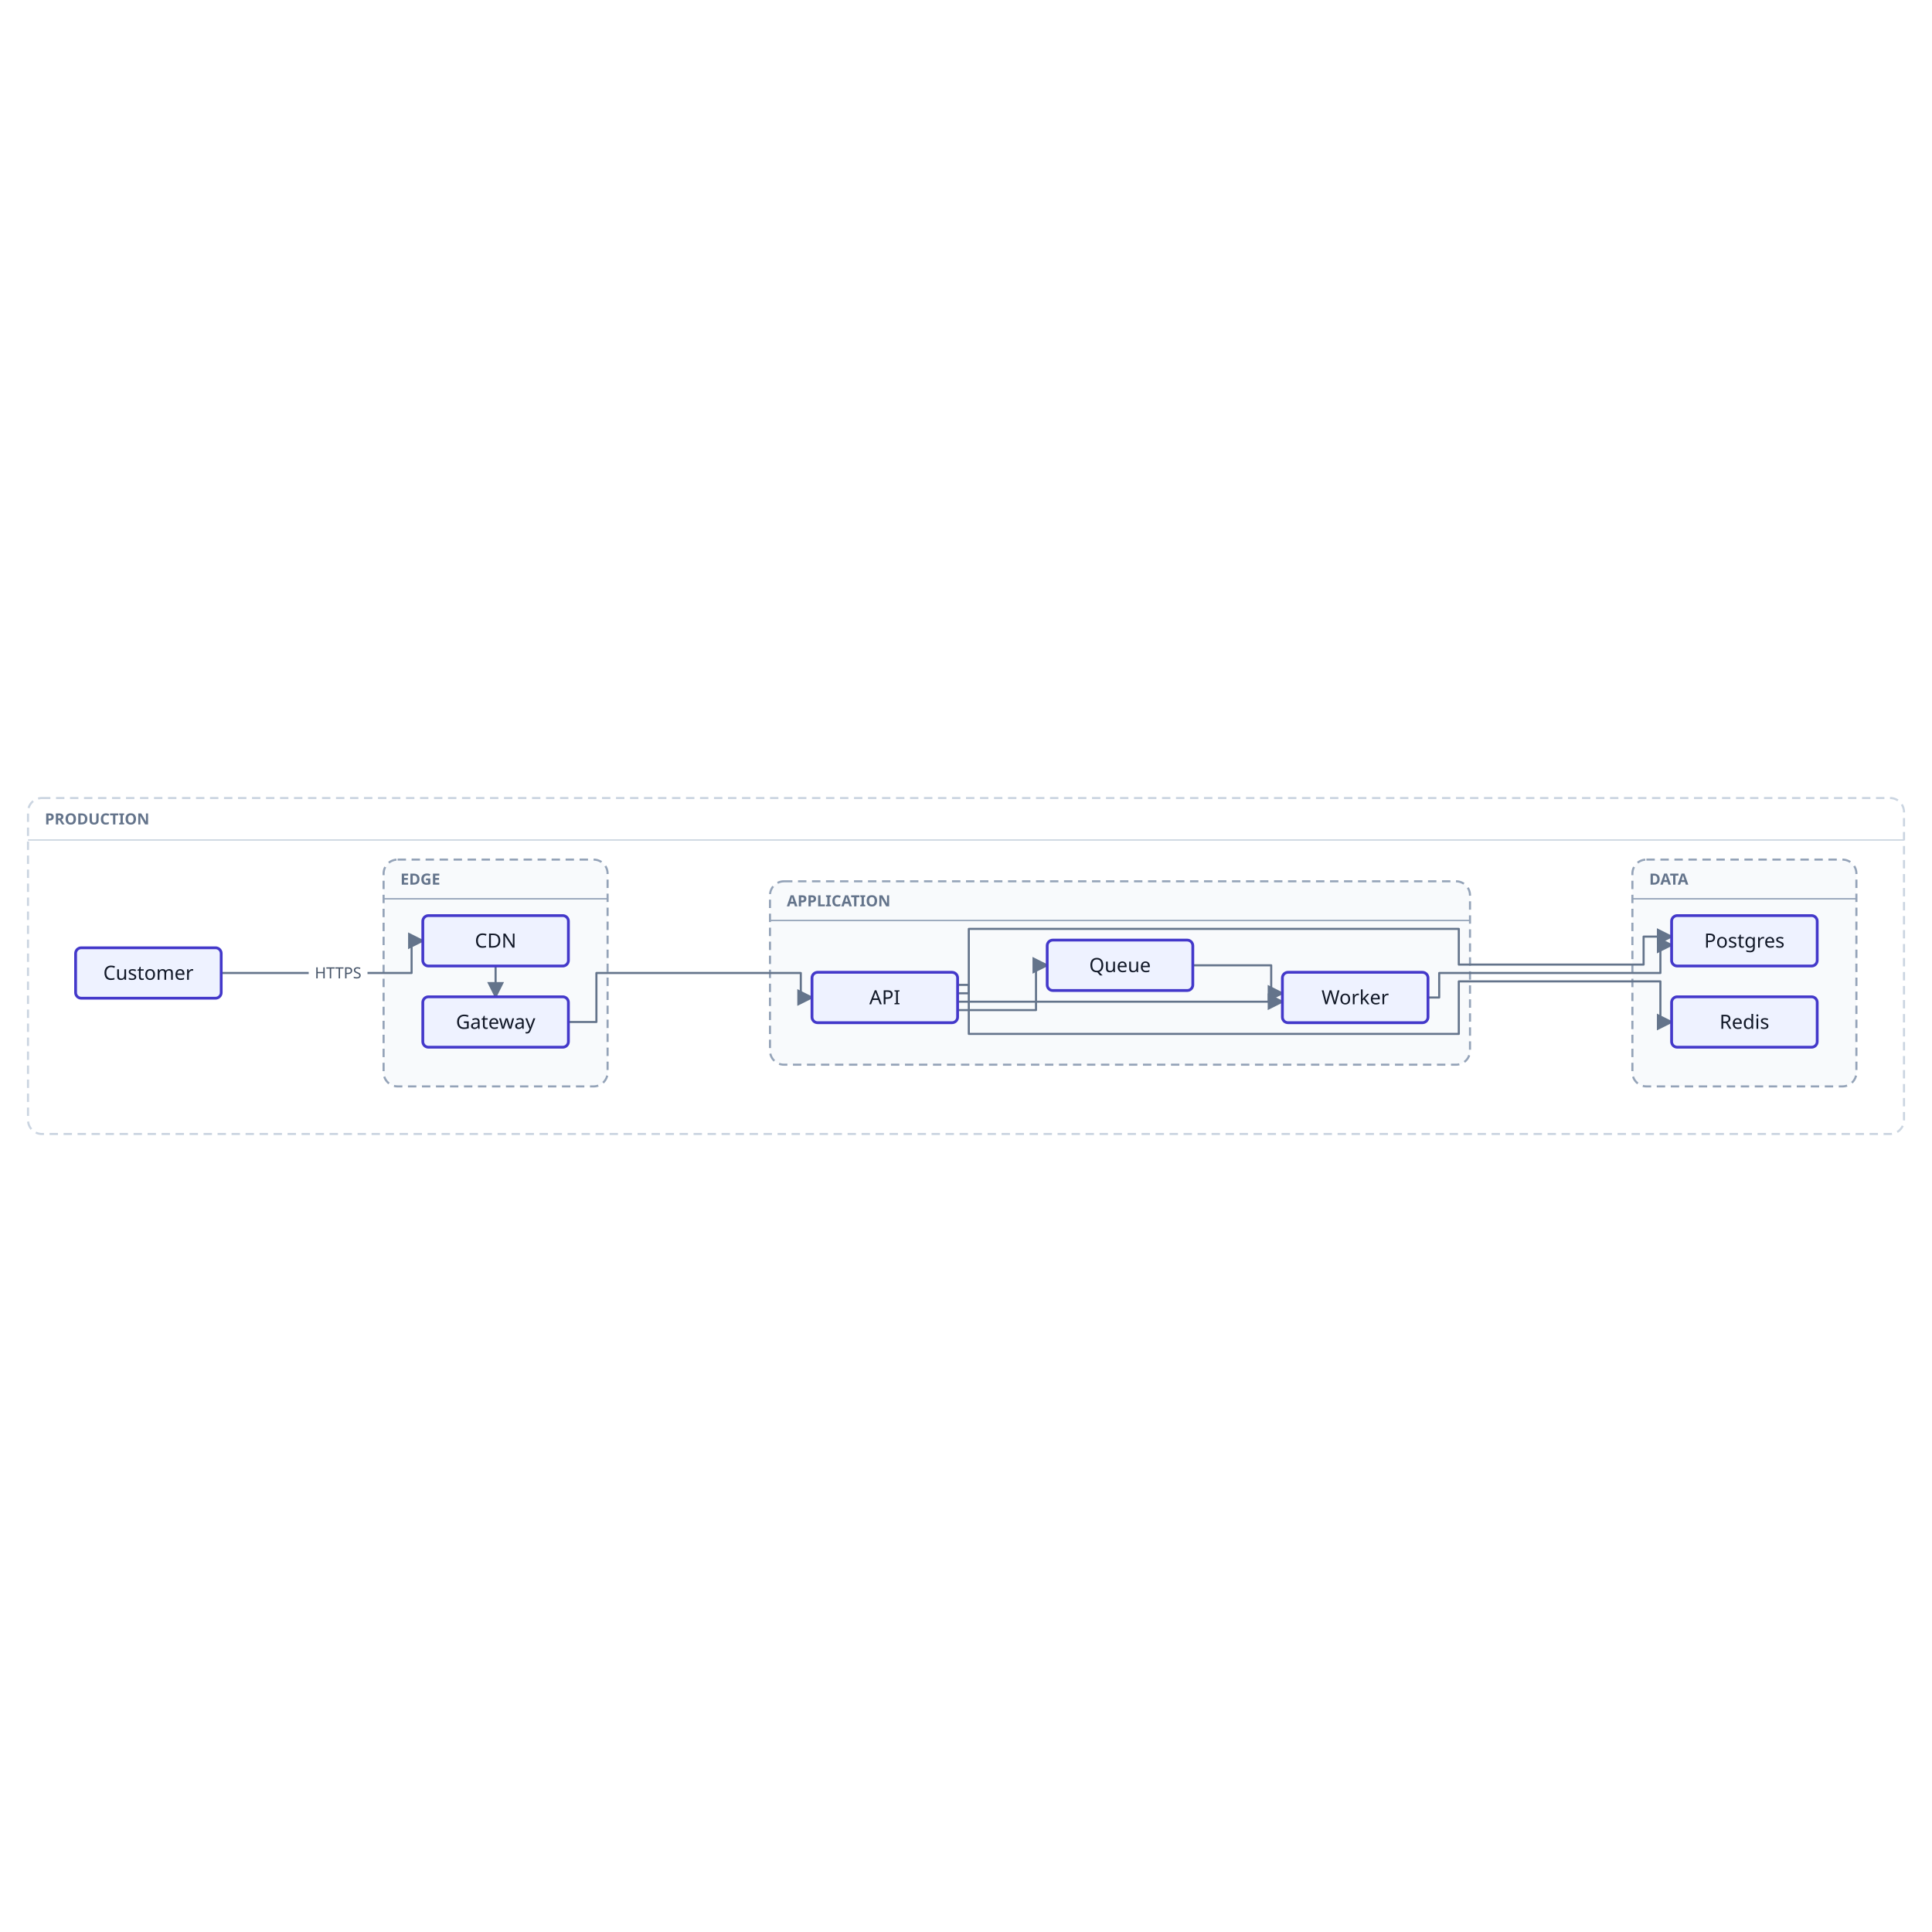
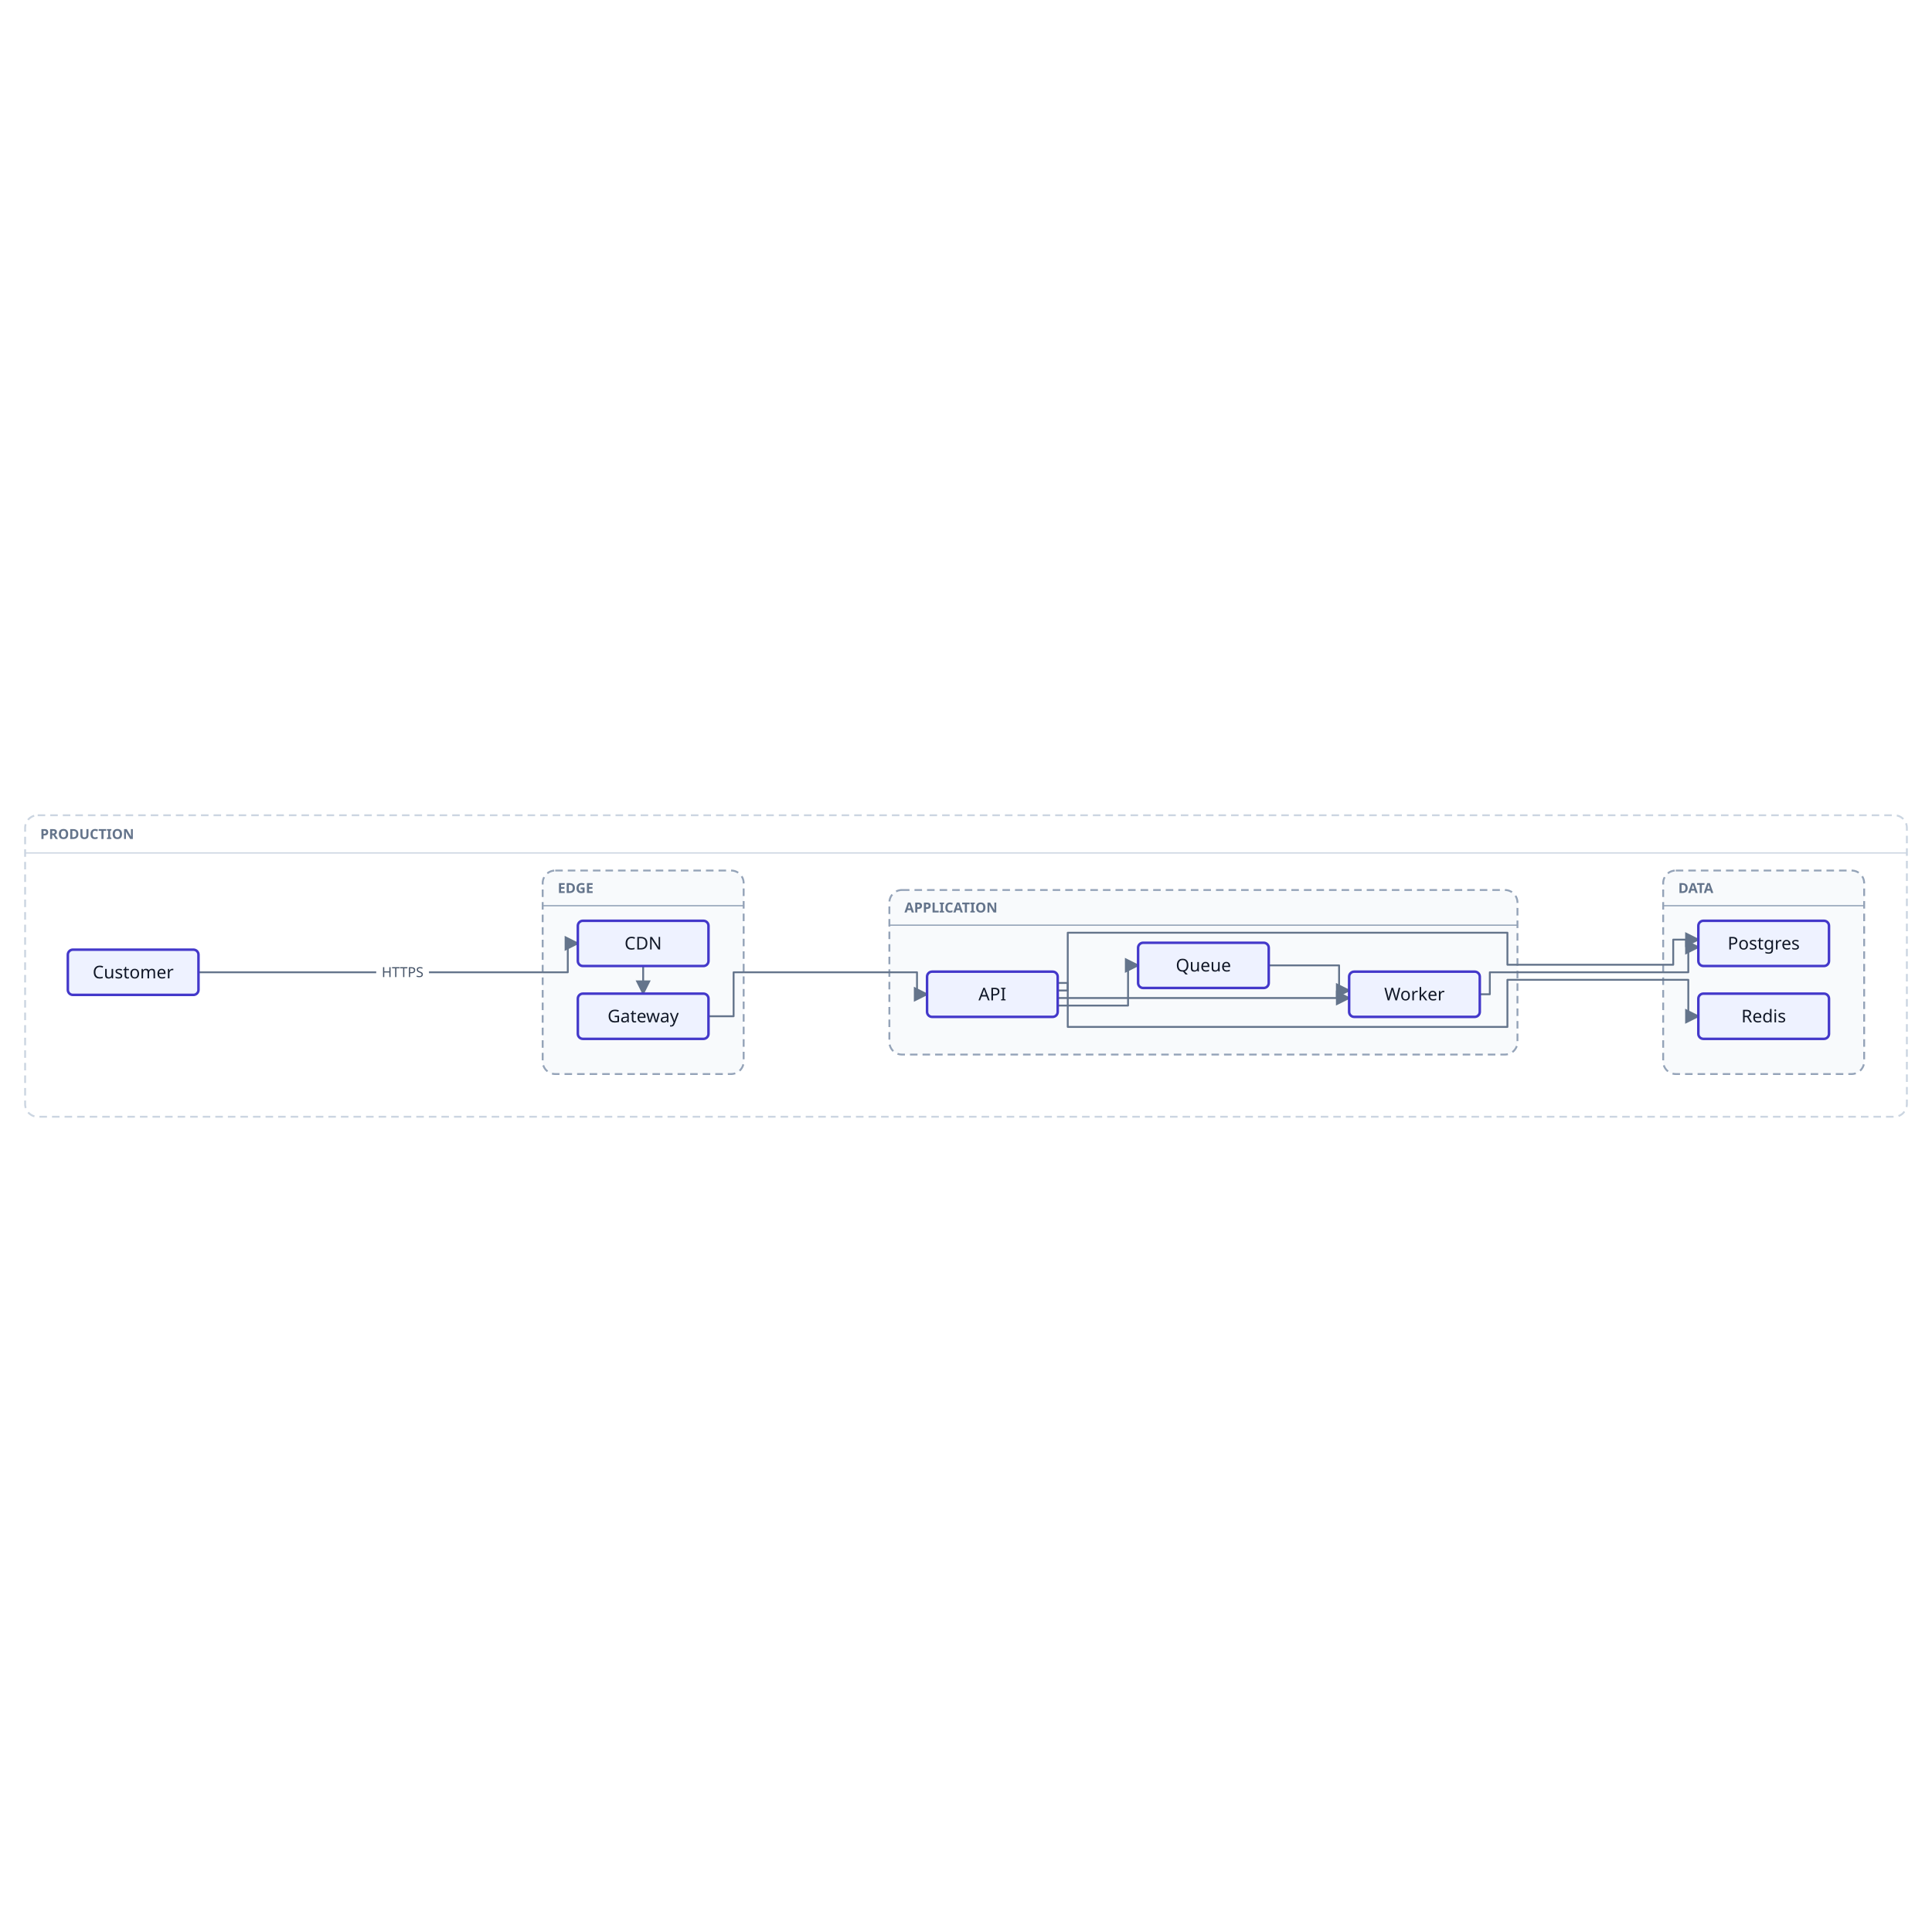
- <svg xmlns="http://www.w3.org/2000/svg" width="720" height="720" viewBox="0 0 1380 1380">
+ <svg xmlns="http://www.w3.org/2000/svg" width="720" height="720" viewBox="0 0 1538 1538">
  <defs>
    <marker id="arrow" markerWidth="8" markerHeight="8" refX="7" refY="4" orient="auto">
      <path d="M0,0 L8,4 L0,8 z" fill="#64748b" />
    </marker>
  </defs>
-   <rect x="0" y="0" width="1380" height="1380" fill="#ffffff" />
-   <g transform="translate(0 550)">
-     <rect x="20" y="20" width="1340" height="240" rx="10" fill="#ffffff" stroke="#cbd5e1" stroke-width="1.5" stroke-dasharray="6 4" />
-     <line x1="20" y1="50" x2="1360" y2="50" stroke="#cbd5e1" stroke-width="1" />
+   <rect x="0" y="0" width="1538" height="1538" fill="#ffffff" />
+   <g transform="translate(0 629)">
+     <rect x="20" y="20" width="1498" height="240" rx="10" fill="#ffffff" stroke="#cbd5e1" stroke-width="1.5" stroke-dasharray="6 4" />
+     <line x1="20" y1="50" x2="1518" y2="50" stroke="#cbd5e1" stroke-width="1" />
    <text x="32" y="35" dominant-baseline="middle" font-family="sans-serif" font-size="11" font-weight="600" fill="#64748b">PRODUCTION</text>
-     <rect x="274" y="64" width="160" height="162" rx="10" fill="#f8fafc" stroke="#94a3b8" stroke-width="1.5" stroke-dasharray="6 4" />
-     <line x1="274" y1="92" x2="434" y2="92" stroke="#94a3b8" stroke-width="1" />
-     <text x="286" y="78" dominant-baseline="middle" font-family="sans-serif" font-size="11" font-weight="600" fill="#64748b">EDGE</text>
-     <rect x="550" y="79.5" width="500" height="131" rx="10" fill="#f8fafc" stroke="#94a3b8" stroke-width="1.5" stroke-dasharray="6 4" />
-     <line x1="550" y1="107.5" x2="1050" y2="107.5" stroke="#94a3b8" stroke-width="1" />
-     <text x="562" y="93.5" dominant-baseline="middle" font-family="sans-serif" font-size="11" font-weight="600" fill="#64748b">APPLICATION</text>
-     <rect x="1166" y="64" width="160" height="162" rx="10" fill="#f8fafc" stroke="#94a3b8" stroke-width="1.5" stroke-dasharray="6 4" />
-     <line x1="1166" y1="92" x2="1326" y2="92" stroke="#94a3b8" stroke-width="1" />
-     <text x="1178" y="78" dominant-baseline="middle" font-family="sans-serif" font-size="11" font-weight="600" fill="#64748b">DATA</text>
-     <polyline points="158,145 274,145 294,145 294,122 302,122" fill="none" stroke="#64748b" stroke-width="1.5" stroke-linecap="round" stroke-linejoin="round" marker-end="url(#arrow)" />
-     <polyline points="354,140 354,162" fill="none" stroke="#64748b" stroke-width="1.5" stroke-linecap="round" stroke-linejoin="round" marker-end="url(#arrow)" />
-     <polyline points="406,180 426,180 426,145 434,145 550,145 572,145 572,162.5 580,162.5" fill="none" stroke="#64748b" stroke-width="1.5" stroke-linecap="round" stroke-linejoin="round" marker-end="url(#arrow)" />
-     <polyline points="684,153.5 692,153.5 692,165.5 908,165.5 908,159.5 916,159.5" fill="none" stroke="#64748b" stroke-width="1.5" stroke-linecap="round" stroke-linejoin="round" marker-end="url(#arrow)" />
-     <polyline points="684,159.5 692,159.5 692,113.5 1042,113.5 1042,139 1050,139 1166,139 1174,139 1174,119 1194,119" fill="none" stroke="#64748b" stroke-width="1.5" stroke-linecap="round" stroke-linejoin="round" marker-end="url(#arrow)" />
-     <polyline points="684,165.5 692,165.5 692,188.5 1042,188.5 1042,151 1050,151 1166,151 1186,151 1186,180 1194,180" fill="none" stroke="#64748b" stroke-width="1.5" stroke-linecap="round" stroke-linejoin="round" marker-end="url(#arrow)" />
-     <polyline points="684,171.5 740,171.5 740,139.5 748,139.5" fill="none" stroke="#64748b" stroke-width="1.5" stroke-linecap="round" stroke-linejoin="round" marker-end="url(#arrow)" />
-     <polyline points="852,139.5 908,139.5 908,165.5 916,165.5" fill="none" stroke="#64748b" stroke-width="1.5" stroke-linecap="round" stroke-linejoin="round" marker-end="url(#arrow)" />
-     <polyline points="1020,162.5 1028,162.5 1028,145 1050,145 1166,145 1186,145 1186,125 1194,125" fill="none" stroke="#64748b" stroke-width="1.5" stroke-linecap="round" stroke-linejoin="round" marker-end="url(#arrow)" />
+     <rect x="432" y="64" width="160" height="162" rx="10" fill="#f8fafc" stroke="#94a3b8" stroke-width="1.5" stroke-dasharray="6 4" />
+     <line x1="432" y1="92" x2="592" y2="92" stroke="#94a3b8" stroke-width="1" />
+     <text x="444" y="78" dominant-baseline="middle" font-family="sans-serif" font-size="11" font-weight="600" fill="#64748b">EDGE</text>
+     <rect x="708" y="79.5" width="500" height="131" rx="10" fill="#f8fafc" stroke="#94a3b8" stroke-width="1.5" stroke-dasharray="6 4" />
+     <line x1="708" y1="107.5" x2="1208" y2="107.5" stroke="#94a3b8" stroke-width="1" />
+     <text x="720" y="93.5" dominant-baseline="middle" font-family="sans-serif" font-size="11" font-weight="600" fill="#64748b">APPLICATION</text>
+     <rect x="1324" y="64" width="160" height="162" rx="10" fill="#f8fafc" stroke="#94a3b8" stroke-width="1.5" stroke-dasharray="6 4" />
+     <line x1="1324" y1="92" x2="1484" y2="92" stroke="#94a3b8" stroke-width="1" />
+     <text x="1336" y="78" dominant-baseline="middle" font-family="sans-serif" font-size="11" font-weight="600" fill="#64748b">DATA</text>
+     <polyline points="158,145 432,145 452,145 452,122 460,122" fill="none" stroke="#64748b" stroke-width="1.5" stroke-linecap="round" stroke-linejoin="round" marker-end="url(#arrow)" />
+     <polyline points="512,140 512,162" fill="none" stroke="#64748b" stroke-width="1.5" stroke-linecap="round" stroke-linejoin="round" marker-end="url(#arrow)" />
+     <polyline points="564,180 584,180 584,145 592,145 708,145 730,145 730,162.5 738,162.5" fill="none" stroke="#64748b" stroke-width="1.5" stroke-linecap="round" stroke-linejoin="round" marker-end="url(#arrow)" />
+     <polyline points="842,153.5 850,153.5 850,165.5 1066,165.5 1066,159.5 1074,159.5" fill="none" stroke="#64748b" stroke-width="1.5" stroke-linecap="round" stroke-linejoin="round" marker-end="url(#arrow)" />
+     <polyline points="842,159.5 850,159.5 850,113.5 1200,113.5 1200,139 1208,139 1324,139 1332,139 1332,119 1352,119" fill="none" stroke="#64748b" stroke-width="1.5" stroke-linecap="round" stroke-linejoin="round" marker-end="url(#arrow)" />
+     <polyline points="842,165.5 850,165.5 850,188.5 1200,188.5 1200,151 1208,151 1324,151 1344,151 1344,180 1352,180" fill="none" stroke="#64748b" stroke-width="1.5" stroke-linecap="round" stroke-linejoin="round" marker-end="url(#arrow)" />
+     <polyline points="842,171.5 898,171.5 898,139.5 906,139.5" fill="none" stroke="#64748b" stroke-width="1.5" stroke-linecap="round" stroke-linejoin="round" marker-end="url(#arrow)" />
+     <polyline points="1010,139.5 1066,139.5 1066,165.5 1074,165.5" fill="none" stroke="#64748b" stroke-width="1.5" stroke-linecap="round" stroke-linejoin="round" marker-end="url(#arrow)" />
+     <polyline points="1178,162.5 1186,162.5 1186,145 1208,145 1324,145 1344,145 1344,125 1352,125" fill="none" stroke="#64748b" stroke-width="1.5" stroke-linecap="round" stroke-linejoin="round" marker-end="url(#arrow)" />
    <rect x="54" y="127" width="104" height="36" rx="4" fill="#eef2ff" stroke="#4338ca" stroke-width="2" />
    <text x="106" y="145" text-anchor="middle" dominant-baseline="middle" font-family="sans-serif" font-size="14" fill="#111827">Customer</text>
-     <rect x="302" y="104" width="104" height="36" rx="4" fill="#eef2ff" stroke="#4338ca" stroke-width="2" />
-     <text x="354" y="122" text-anchor="middle" dominant-baseline="middle" font-family="sans-serif" font-size="14" fill="#111827">CDN</text>
-     <rect x="302" y="162" width="104" height="36" rx="4" fill="#eef2ff" stroke="#4338ca" stroke-width="2" />
-     <text x="354" y="180" text-anchor="middle" dominant-baseline="middle" font-family="sans-serif" font-size="14" fill="#111827">Gateway</text>
-     <rect x="580" y="144.5" width="104" height="36" rx="4" fill="#eef2ff" stroke="#4338ca" stroke-width="2" />
-     <text x="632" y="162.5" text-anchor="middle" dominant-baseline="middle" font-family="sans-serif" font-size="14" fill="#111827">API</text>
-     <rect x="916" y="144.5" width="104" height="36" rx="4" fill="#eef2ff" stroke="#4338ca" stroke-width="2" />
-     <text x="968" y="162.5" text-anchor="middle" dominant-baseline="middle" font-family="sans-serif" font-size="14" fill="#111827">Worker</text>
-     <rect x="1194" y="104" width="104" height="36" rx="4" fill="#eef2ff" stroke="#4338ca" stroke-width="2" />
-     <text x="1246" y="122" text-anchor="middle" dominant-baseline="middle" font-family="sans-serif" font-size="14" fill="#111827">Postgres</text>
-     <rect x="1194" y="162" width="104" height="36" rx="4" fill="#eef2ff" stroke="#4338ca" stroke-width="2" />
-     <text x="1246" y="180" text-anchor="middle" dominant-baseline="middle" font-family="sans-serif" font-size="14" fill="#111827">Redis</text>
-     <rect x="748" y="121.5" width="104" height="36" rx="4" fill="#eef2ff" stroke="#4338ca" stroke-width="2" />
-     <text x="800" y="139.5" text-anchor="middle" dominant-baseline="middle" font-family="sans-serif" font-size="14" fill="#111827">Queue</text>
-     <rect x="220.5" y="137" width="42" height="16" rx="3" fill="#ffffff" />
-     <text x="241.5" y="145" text-anchor="middle" dominant-baseline="middle" font-family="sans-serif" font-size="11" fill="#475569">HTTPS</text>
+     <rect x="460" y="104" width="104" height="36" rx="4" fill="#eef2ff" stroke="#4338ca" stroke-width="2" />
+     <text x="512" y="122" text-anchor="middle" dominant-baseline="middle" font-family="sans-serif" font-size="14" fill="#111827">CDN</text>
+     <rect x="460" y="162" width="104" height="36" rx="4" fill="#eef2ff" stroke="#4338ca" stroke-width="2" />
+     <text x="512" y="180" text-anchor="middle" dominant-baseline="middle" font-family="sans-serif" font-size="14" fill="#111827">Gateway</text>
+     <rect x="738" y="144.5" width="104" height="36" rx="4" fill="#eef2ff" stroke="#4338ca" stroke-width="2" />
+     <text x="790" y="162.5" text-anchor="middle" dominant-baseline="middle" font-family="sans-serif" font-size="14" fill="#111827">API</text>
+     <rect x="1074" y="144.5" width="104" height="36" rx="4" fill="#eef2ff" stroke="#4338ca" stroke-width="2" />
+     <text x="1126" y="162.5" text-anchor="middle" dominant-baseline="middle" font-family="sans-serif" font-size="14" fill="#111827">Worker</text>
+     <rect x="1352" y="104" width="104" height="36" rx="4" fill="#eef2ff" stroke="#4338ca" stroke-width="2" />
+     <text x="1404" y="122" text-anchor="middle" dominant-baseline="middle" font-family="sans-serif" font-size="14" fill="#111827">Postgres</text>
+     <rect x="1352" y="162" width="104" height="36" rx="4" fill="#eef2ff" stroke="#4338ca" stroke-width="2" />
+     <text x="1404" y="180" text-anchor="middle" dominant-baseline="middle" font-family="sans-serif" font-size="14" fill="#111827">Redis</text>
+     <rect x="906" y="121.5" width="104" height="36" rx="4" fill="#eef2ff" stroke="#4338ca" stroke-width="2" />
+     <text x="958" y="139.5" text-anchor="middle" dominant-baseline="middle" font-family="sans-serif" font-size="14" fill="#111827">Queue</text>
+     <rect x="299.5" y="137" width="42" height="16" rx="3" fill="#ffffff" />
+     <text x="320.5" y="145" text-anchor="middle" dominant-baseline="middle" font-family="sans-serif" font-size="11" fill="#475569">HTTPS</text>
  </g>
</svg>
